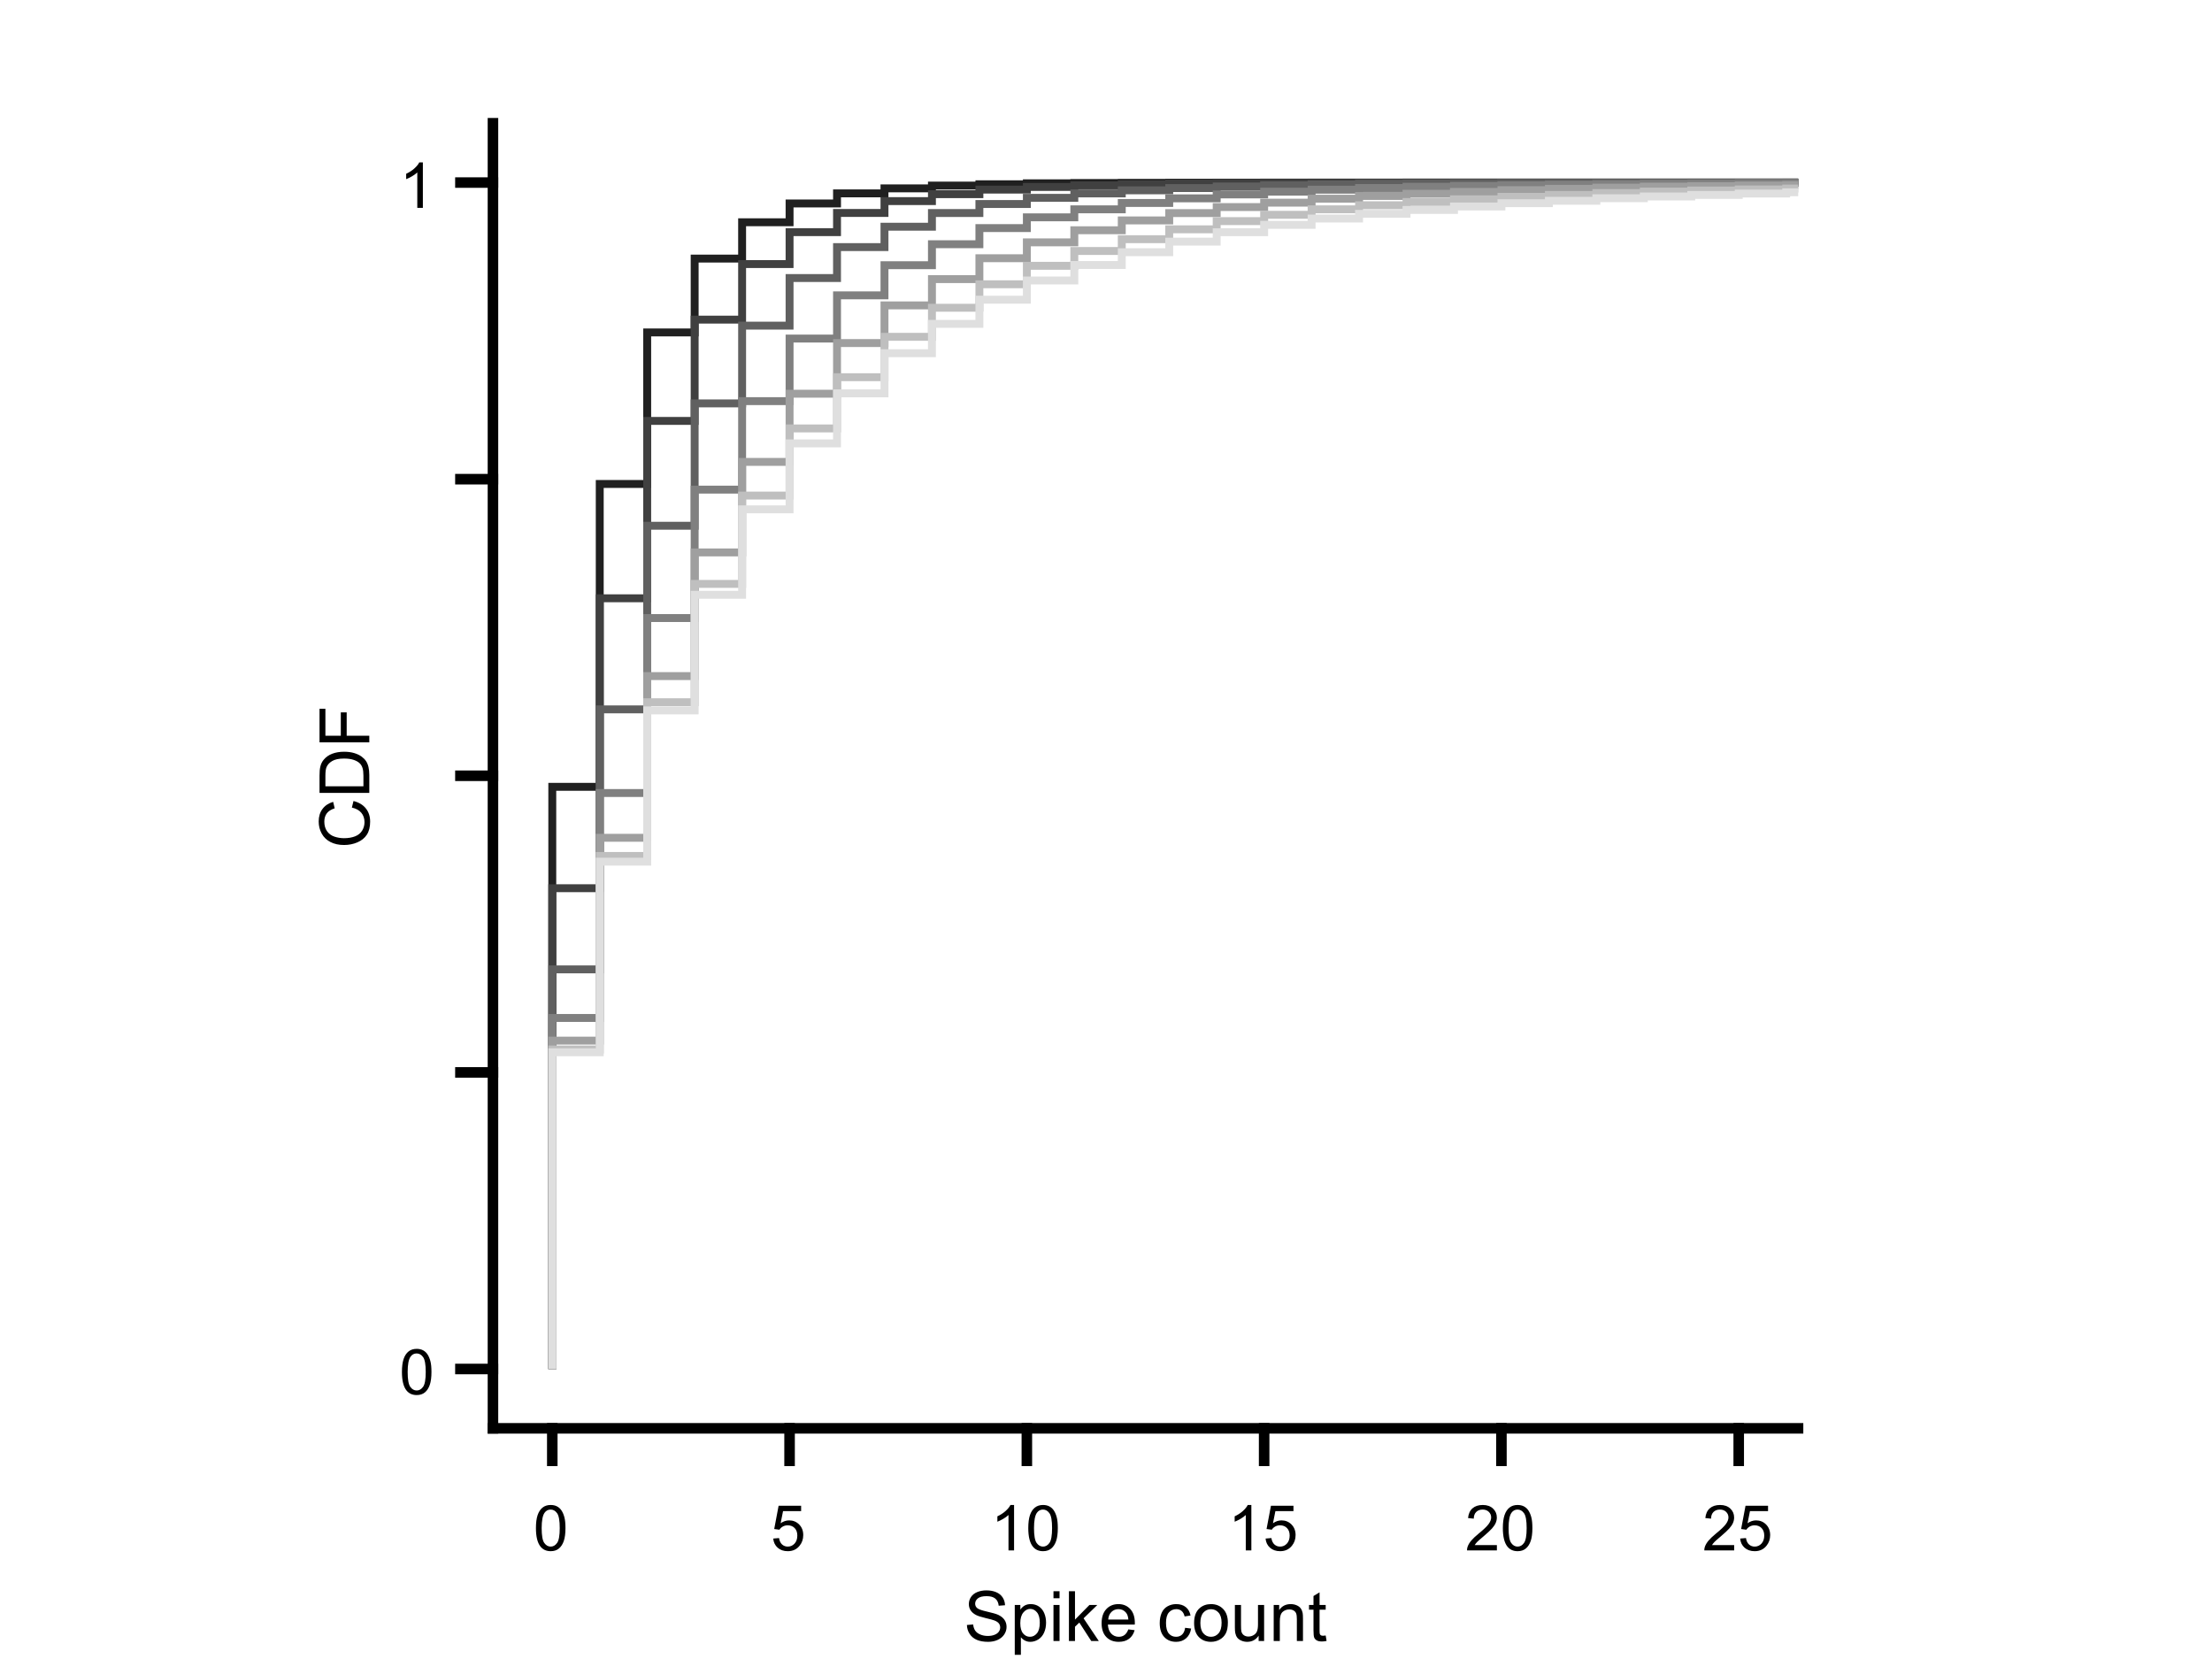
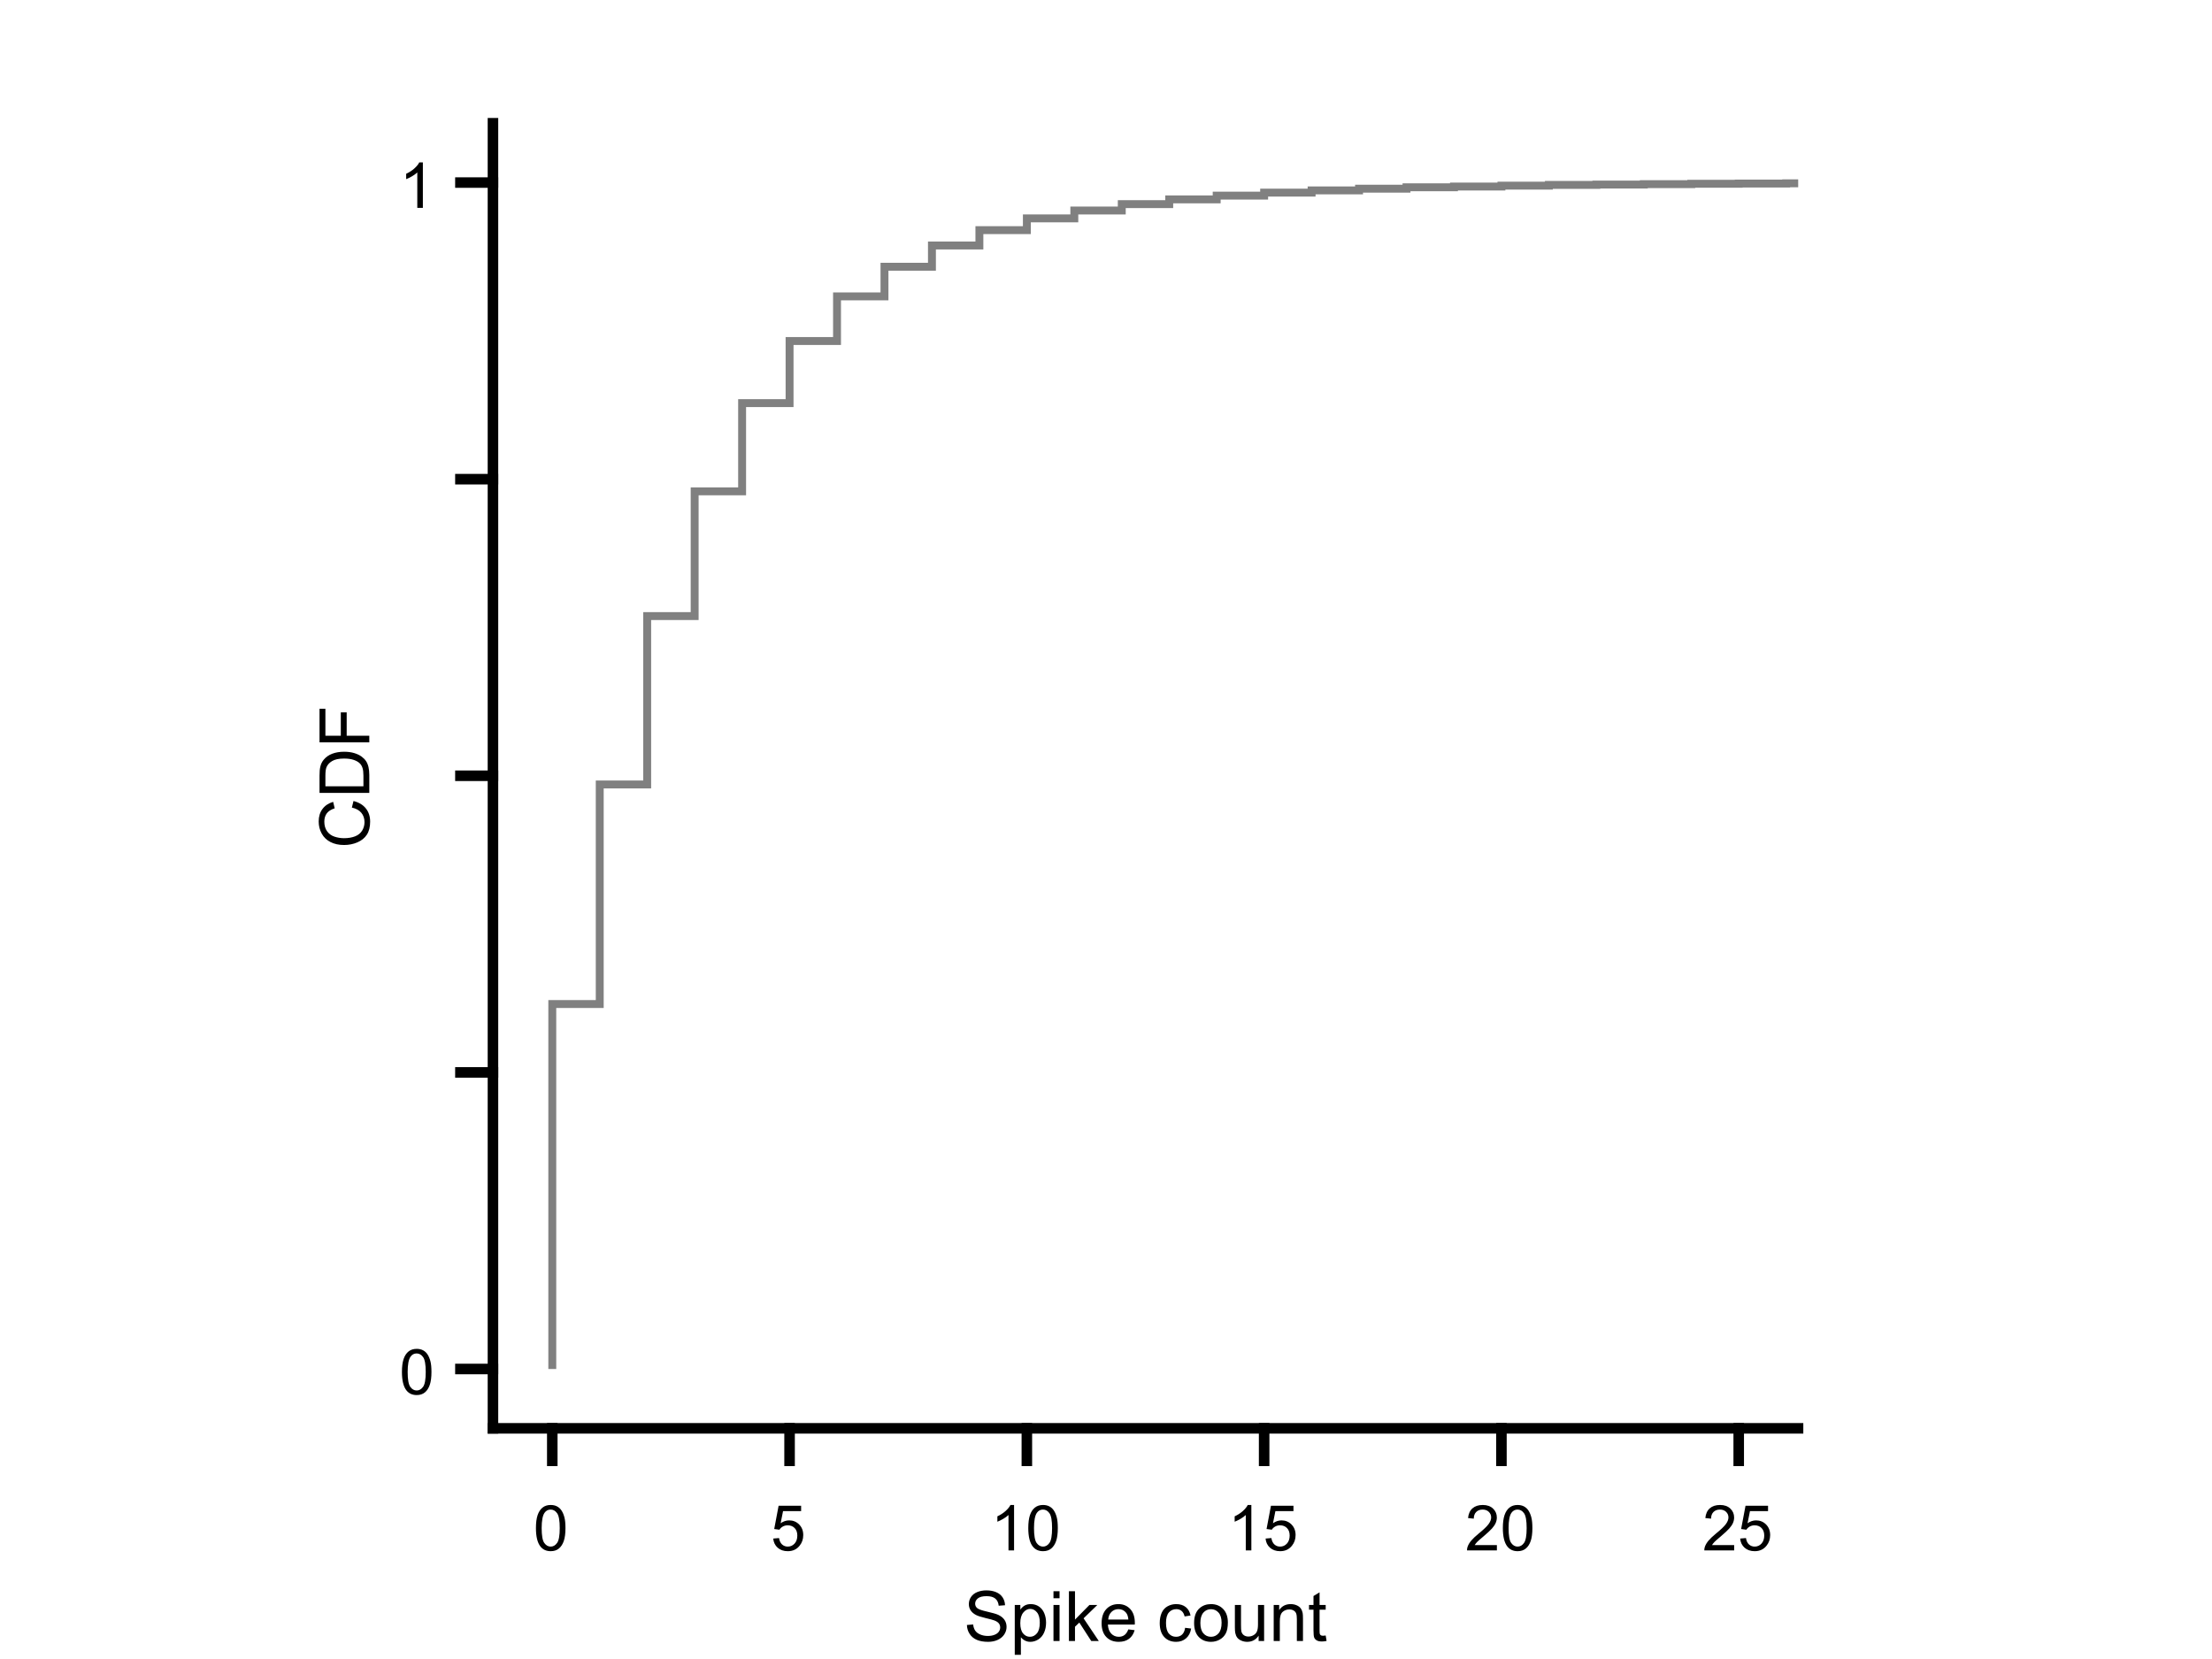
<svg xmlns="http://www.w3.org/2000/svg" style="fill-opacity:1; color-rendering:auto; color-interpolation:auto; text-rendering:auto; stroke:black; stroke-linecap:square; stroke-miterlimit:10; shape-rendering:auto; stroke-opacity:1; fill:black; stroke-dasharray:none; font-weight:normal; stroke-width:1; font-family:'Dialog'; font-style:normal; stroke-linejoin:miter; font-size:12px; stroke-dashoffset:0; image-rendering:auto;" width="700" height="525">
  <defs id="genericDefs" />
  <g>
    <defs id="defs1">
      <clipPath clipPathUnits="userSpaceOnUse" id="clipPath1">
        <path d="M0 0 L700 0 L700 525 L0 525 L0 0 Z" />
      </clipPath>
    </defs>
    <g style="fill:white; stroke:white;">
      <rect x="0" y="0" width="700" style="clip-path:url(#clipPath1); stroke:none;" height="525" />
    </g>
    <g style="fill:white; text-rendering:optimizeSpeed; color-rendering:optimizeSpeed; image-rendering:optimizeSpeed; shape-rendering:crispEdges; stroke:white; color-interpolation:sRGB;">
      <rect x="0" width="700" height="525" y="0" style="stroke:none;" />
    </g>
-     <g style="stroke-linecap:butt; fill:rgb(32,32,32); text-rendering:geometricPrecision; color-rendering:optimizeQuality; image-rendering:optimizeQuality; stroke:rgb(32,32,32); color-interpolation:linearRGB; stroke-width:2.5;">
-       <path d="M174.773 433.227 L174.773 433.227 L174.773 248.994 L189.791 248.994 L189.791 153.156 L204.809 153.156 L204.809 105.201 L219.827 105.201 L219.827 81.83 L234.845 81.83 L234.845 70.334 L249.864 70.334 L249.864 64.387 L264.882 64.387 L264.882 61.191 L279.9 61.191 L279.9 59.607 L294.918 59.607 L294.918 58.728 L309.936 58.728 L309.936 58.31 L324.955 58.31 L324.955 58.005 L339.973 58.005 L339.973 57.914 L354.991 57.914 L354.991 57.86 L370.009 57.86 L370.009 57.82 L385.027 57.82 L385.027 57.798 L400.045 57.798 L400.045 57.78 L415.064 57.78 L415.064 57.773 L430.082 57.773 L430.082 57.773 L445.1 57.773 L445.1 57.773 L460.118 57.773 L460.118 57.773 L475.136 57.773 L475.136 57.773 L490.154 57.773 L490.154 57.773 L505.173 57.773 L505.173 57.773 L520.191 57.773 L520.191 57.773 L535.209 57.773 L535.209 57.773 L550.227 57.773 L550.227 57.773 L565.245 57.773 L565.245 57.773 L569.049 57.773" style="fill:none; fill-rule:evenodd;" />
-       <path d="M174.773 433.227 L174.773 433.227 L174.773 281.08 L189.791 281.08 L189.791 189.328 L204.809 189.328 L204.809 133.2 L219.827 133.2 L219.827 101.147 L234.845 101.147 L234.845 83.563 L249.864 83.563 L249.864 73.461 L264.882 73.461 L264.882 67.391 L279.9 67.391 L279.9 63.639 L294.918 63.639 L294.918 61.445 L309.936 61.445 L309.936 59.999 L324.955 59.999 L324.955 59.16 L339.973 59.16 L339.973 58.659 L354.991 58.659 L354.991 58.303 L370.009 58.303 L370.009 58.067 L385.027 58.067 L385.027 57.929 L400.045 57.929 L400.045 57.889 L415.064 57.889 L415.064 57.849 L430.082 57.849 L430.082 57.816 L445.1 57.816 L445.1 57.787 L460.118 57.787 L460.118 57.78 L475.136 57.78 L475.136 57.78 L490.154 57.78 L490.154 57.773 L505.173 57.773 L505.173 57.773 L520.191 57.773 L520.191 57.773 L535.209 57.773 L535.209 57.773 L550.227 57.773 L550.227 57.773 L565.245 57.773 L565.245 57.773 L569.049 57.773" style="fill:none; fill-rule:evenodd; stroke:rgb(64,64,64);" />
-       <path d="M174.773 433.227 L174.773 433.227 L174.773 306.764 L189.791 306.764 L189.791 224.483 L204.809 224.483 L204.809 166.375 L219.827 166.375 L219.827 127.657 L234.845 127.657 L234.845 103.051 L249.864 103.051 L249.864 87.984 L264.882 87.984 L264.882 78.194 L279.9 78.194 L279.9 71.747 L294.918 71.747 L294.918 67.413 L309.936 67.413 L309.936 64.562 L324.955 64.562 L324.955 62.604 L339.973 62.604 L339.973 61.209 L354.991 61.209 L354.991 60.228 L370.009 60.228 L370.009 59.516 L385.027 59.516 L385.027 59.011 L400.045 59.011 L400.045 58.619 L415.064 58.619 L415.064 58.354 L430.082 58.354 L430.082 58.151 L445.1 58.151 L445.1 58.034 L460.118 58.034 L460.118 57.944 L475.136 57.944 L475.136 57.889 L490.154 57.889 L490.154 57.845 L505.173 57.845 L505.173 57.816 L520.191 57.816 L520.191 57.802 L535.209 57.802 L535.209 57.791 L550.227 57.791 L550.227 57.787 L565.245 57.787 L565.245 57.776 L569.049 57.776" style="fill:none; fill-rule:evenodd; stroke:rgb(96,96,96);" />
-       <path d="M174.773 433.227 L174.773 433.227 L174.773 322.14 L189.791 322.14 L189.791 250.952 L204.809 250.952 L204.809 195.583 L219.827 195.583 L219.827 154.944 L234.845 154.944 L234.845 126.938 L249.864 126.938 L249.864 107.141 L264.882 107.141 L264.882 93.465 L279.9 93.465 L279.9 83.926 L294.918 83.926 L294.918 77.286 L309.936 77.286 L309.936 72.179 L324.955 72.179 L324.955 68.775 L339.973 68.775 L339.973 66.243 L354.991 66.243 L354.991 64.231 L370.009 64.231 L370.009 62.764 L385.027 62.764 L385.027 61.525 L400.045 61.525 L400.045 60.657 L415.064 60.657 L415.064 60.032 L430.082 60.032 L430.082 59.498 L445.1 59.498 L445.1 59.099 L460.118 59.099 L460.118 58.812 L475.136 58.812 L475.136 58.594 L490.154 58.594 L490.154 58.434 L505.173 58.434 L505.173 58.263 L520.191 58.263 L520.191 58.132 L535.209 58.132 L535.209 58.049 L550.227 58.049 L550.227 57.947 L565.245 57.947 L565.245 57.904 L569.049 57.904" style="fill:none; fill-rule:evenodd; stroke:gray;" />
-       <path d="M174.773 433.227 L174.773 433.227 L174.773 329.311 L189.791 329.311 L189.791 265.122 L204.809 265.122 L204.809 213.952 L219.827 213.952 L219.827 174.817 L234.845 174.817 L234.845 146.171 L249.864 146.171 L249.864 124.591 L264.882 124.591 L264.882 108.561 L279.9 108.561 L279.9 96.643 L294.918 96.643 L294.918 88.325 L309.936 88.325 L309.936 81.718 L324.955 81.718 L324.955 76.694 L339.973 76.694 L339.973 72.862 L354.991 72.862 L354.991 69.752 L370.009 69.752 L370.009 67.435 L385.027 67.435 L385.027 65.528 L400.045 65.528 L400.045 64.133 L415.064 64.133 L415.064 62.876 L430.082 62.876 L430.082 62.012 L445.1 62.012 L445.1 61.311 L460.118 61.311 L460.118 60.744 L475.136 60.744 L475.136 60.177 L490.154 60.177 L490.154 59.745 L505.173 59.745 L505.173 59.371 L520.191 59.371 L520.191 59.066 L535.209 59.066 L535.209 58.895 L550.227 58.895 L550.227 58.699 L565.245 58.699 L565.245 58.546 L569.049 58.546" style="fill:none; fill-rule:evenodd; stroke:rgb(159,159,159);" />
-       <path d="M174.773 433.227 L174.773 433.227 L174.773 332.115 L189.791 332.115 L189.791 270.873 L204.809 270.873 L204.809 222.223 L219.827 222.223 L219.827 184.78 L234.845 184.78 L234.845 156.822 L249.864 156.822 L249.864 135.576 L264.882 135.576 L264.882 119.368 L279.9 119.368 L279.9 106.589 L294.918 106.589 L294.918 97.392 L309.936 97.392 L309.936 89.96 L324.955 89.96 L324.955 84.115 L339.973 84.115 L339.973 79.426 L354.991 79.426 L354.991 75.692 L370.009 75.692 L370.009 72.568 L385.027 72.568 L385.027 69.974 L400.045 69.974 L400.045 67.973 L415.064 67.973 L415.064 66.24 L430.082 66.24 L430.082 64.95 L445.1 64.95 L445.1 63.919 L460.118 63.919 L460.118 63.058 L475.136 63.058 L475.136 62.288 L490.154 62.288 L490.154 61.692 L505.173 61.692 L505.173 61.1 L520.191 61.1 L520.191 60.631 L535.209 60.631 L535.209 60.283 L550.227 60.283 L550.227 59.952 L565.245 59.952 L565.245 59.665 L569.049 59.665" style="fill:none; fill-rule:evenodd; stroke:rgb(191,191,191);" />
-       <path d="M174.773 433.227 L174.773 433.227 L174.773 332.998 L189.791 332.998 L189.791 272.681 L204.809 272.681 L204.809 224.81 L219.827 224.81 L219.827 188.224 L234.845 188.224 L234.845 161.184 L249.864 161.184 L249.864 140.305 L264.882 140.305 L264.882 124.475 L279.9 124.475 L279.9 111.772 L294.918 111.772 L294.918 102.484 L309.936 102.484 L309.936 94.838 L324.955 94.838 L324.955 88.761 L339.973 88.761 L339.973 83.857 L354.991 83.857 L354.991 79.811 L370.009 79.811 L370.009 76.469 L385.027 76.469 L385.027 73.476 L400.045 73.476 L400.045 71.155 L415.064 71.155 L415.064 69.153 L430.082 69.153 L430.082 67.667 L445.1 67.667 L445.1 66.44 L460.118 66.44 L460.118 65.343 L475.136 65.343 L475.136 64.297 L490.154 64.297 L490.154 63.537 L505.173 63.537 L505.173 62.727 L520.191 62.727 L520.191 62.175 L535.209 62.175 L535.209 61.692 L550.227 61.692 L550.227 61.245 L565.245 61.245 L565.245 60.842 L569.049 60.842" style="fill:none; fill-rule:evenodd; stroke:rgb(223,223,223);" />
+     <g style="stroke-linecap:butt; fill:gray; text-rendering:geometricPrecision; color-rendering:optimizeQuality; image-rendering:optimizeQuality; stroke:gray; color-interpolation:linearRGB; stroke-width:2.5;">
+       <path d="M174.773 433.227 L174.773 433.227 L174.773 317.731 L189.791 317.731 L189.791 248.25 L204.809 248.25 L204.809 194.962 L219.827 194.962 L219.827 155.485 L234.845 155.485 L234.845 127.57 L249.864 127.57 L249.864 107.915 L264.882 107.915 L264.882 93.792 L279.9 93.792 L279.9 84.413 L294.918 84.413 L294.918 77.689 L309.936 77.689 L309.936 72.826 L324.955 72.826 L324.955 69.109 L339.973 69.109 L339.973 66.618 L354.991 66.618 L354.991 64.598 L370.009 64.598 L370.009 63.094 L385.027 63.094 L385.027 61.906 L400.045 61.906 L400.045 60.958 L415.064 60.958 L415.064 60.25 L430.082 60.25 L430.082 59.709 L445.1 59.709 L445.1 59.266 L460.118 59.266 L460.118 59.033 L475.136 59.033 L475.136 58.75 L490.154 58.75 L490.154 58.514 L505.173 58.514 L505.173 58.405 L520.191 58.405 L520.191 58.274 L535.209 58.274 L535.209 58.154 L550.227 58.154 L550.227 58.085 L565.245 58.085 L565.245 58.009 L569.049 58.009" style="fill:none; fill-rule:evenodd;" />
    </g>
    <g style="text-rendering:geometricPrecision; stroke-width:3.333; color-interpolation:linearRGB; color-rendering:optimizeQuality; image-rendering:optimizeQuality; stroke-linejoin:round;">
      <line y2="452" style="fill:none;" x1="156" x2="569" y1="452" />
      <line y2="462.3" style="fill:none;" x1="174.773" x2="174.773" y1="452" />
      <line y2="462.3" style="fill:none;" x1="249.864" x2="249.864" y1="452" />
      <line y2="462.3" style="fill:none;" x1="324.955" x2="324.955" y1="452" />
      <line y2="462.3" style="fill:none;" x1="400.045" x2="400.045" y1="452" />
      <line y2="462.3" style="fill:none;" x1="475.136" x2="475.136" y1="452" />
      <line y2="462.3" style="fill:none;" x1="550.227" x2="550.227" y1="452" />
    </g>
    <g transform="translate(174.7727,469.6333)" style="font-size:20px; text-rendering:geometricPrecision; color-rendering:optimizeQuality; image-rendering:optimizeQuality; font-family:'SansSerif'; color-interpolation:linearRGB;">
      <path style="stroke:none;" d="M-5.172 13.938 Q-5.172 11.406 -4.648 9.852 Q-4.125 8.297 -3.094 7.461 Q-2.062 6.625 -0.5 6.625 Q0.656 6.625 1.523 7.086 Q2.391 7.547 2.953 8.422 Q3.516 9.297 3.844 10.555 Q4.172 11.812 4.172 13.938 Q4.172 16.453 3.648 18 Q3.125 19.547 2.102 20.398 Q1.078 21.25 -0.5 21.25 Q-2.578 21.25 -3.75 19.766 Q-5.172 17.969 -5.172 13.938 ZM-3.359 13.938 Q-3.359 17.469 -2.539 18.633 Q-1.719 19.797 -0.5 19.797 Q0.703 19.797 1.531 18.625 Q2.359 17.453 2.359 13.938 Q2.359 10.406 1.531 9.242 Q0.703 8.078 -0.516 8.078 Q-1.734 8.078 -2.453 9.109 Q-3.359 10.406 -3.359 13.938 Z" />
    </g>
    <g transform="translate(249.8636,469.6333)" style="font-size:20px; text-rendering:geometricPrecision; color-rendering:optimizeQuality; image-rendering:optimizeQuality; font-family:'SansSerif'; color-interpolation:linearRGB;">
      <path style="stroke:none;" d="M-5.172 17.25 L-3.328 17.094 Q-3.125 18.438 -2.375 19.117 Q-1.625 19.797 -0.562 19.797 Q0.703 19.797 1.578 18.844 Q2.453 17.891 2.453 16.297 Q2.453 14.797 1.609 13.93 Q0.766 13.062 -0.594 13.062 Q-1.453 13.062 -2.133 13.445 Q-2.812 13.828 -3.203 14.453 L-4.859 14.234 L-3.469 6.875 L3.656 6.875 L3.656 8.562 L-2.062 8.562 L-2.828 12.406 Q-1.547 11.5 -0.125 11.5 Q1.75 11.5 3.039 12.805 Q4.328 14.109 4.328 16.141 Q4.328 18.094 3.188 19.5 Q1.812 21.25 -0.562 21.25 Q-2.516 21.25 -3.758 20.156 Q-5 19.062 -5.172 17.25 Z" />
    </g>
    <g transform="translate(324.9546,469.6333)" style="font-size:20px; text-rendering:geometricPrecision; color-rendering:optimizeQuality; image-rendering:optimizeQuality; font-family:'SansSerif'; color-interpolation:linearRGB;">
      <path style="stroke:none;" d="M-4.047 21 L-5.812 21 L-5.812 9.797 Q-6.438 10.406 -7.469 11.008 Q-8.5 11.609 -9.328 11.922 L-9.328 10.219 Q-7.844 9.531 -6.742 8.539 Q-5.641 7.547 -5.188 6.625 L-4.047 6.625 L-4.047 21 ZM0.451 13.938 Q0.451 11.406 0.975 9.852 Q1.498 8.297 2.529 7.461 Q3.561 6.625 5.123 6.625 Q6.279 6.625 7.146 7.086 Q8.014 7.547 8.576 8.422 Q9.139 9.297 9.467 10.555 Q9.795 11.812 9.795 13.938 Q9.795 16.453 9.271 18 Q8.748 19.547 7.725 20.398 Q6.701 21.25 5.123 21.25 Q3.045 21.25 1.873 19.766 Q0.451 17.969 0.451 13.938 ZM2.264 13.938 Q2.264 17.469 3.084 18.633 Q3.904 19.797 5.123 19.797 Q6.326 19.797 7.154 18.625 Q7.982 17.453 7.982 13.938 Q7.982 10.406 7.154 9.242 Q6.326 8.078 5.107 8.078 Q3.889 8.078 3.17 9.109 Q2.264 10.406 2.264 13.938 Z" />
    </g>
    <g transform="translate(400.0454,469.6333)" style="font-size:20px; text-rendering:geometricPrecision; color-rendering:optimizeQuality; image-rendering:optimizeQuality; font-family:'SansSerif'; color-interpolation:linearRGB;">
      <path style="stroke:none;" d="M-4.047 21 L-5.812 21 L-5.812 9.797 Q-6.438 10.406 -7.469 11.008 Q-8.5 11.609 -9.328 11.922 L-9.328 10.219 Q-7.844 9.531 -6.742 8.539 Q-5.641 7.547 -5.188 6.625 L-4.047 6.625 L-4.047 21 ZM0.451 17.25 L2.295 17.094 Q2.498 18.438 3.248 19.117 Q3.998 19.797 5.061 19.797 Q6.326 19.797 7.201 18.844 Q8.076 17.891 8.076 16.297 Q8.076 14.797 7.232 13.93 Q6.389 13.062 5.029 13.062 Q4.17 13.062 3.49 13.445 Q2.811 13.828 2.42 14.453 L0.764 14.234 L2.154 6.875 L9.279 6.875 L9.279 8.562 L3.561 8.562 L2.795 12.406 Q4.076 11.5 5.498 11.5 Q7.373 11.5 8.662 12.805 Q9.951 14.109 9.951 16.141 Q9.951 18.094 8.81 19.5 Q7.436 21.25 5.061 21.25 Q3.107 21.25 1.865 20.156 Q0.623 19.062 0.451 17.25 Z" />
    </g>
    <g transform="translate(475.1364,469.6333)" style="font-size:20px; text-rendering:geometricPrecision; color-rendering:optimizeQuality; image-rendering:optimizeQuality; font-family:'SansSerif'; color-interpolation:linearRGB;">
      <path style="stroke:none;" d="M-1.438 19.312 L-1.438 21 L-10.891 21 Q-10.906 20.359 -10.688 19.781 Q-10.328 18.812 -9.531 17.875 Q-8.734 16.938 -7.234 15.703 Q-4.891 13.797 -4.07 12.68 Q-3.25 11.562 -3.25 10.562 Q-3.25 9.516 -4 8.797 Q-4.75 8.078 -5.953 8.078 Q-7.219 8.078 -7.984 8.844 Q-8.75 9.609 -8.75 10.953 L-10.562 10.766 Q-10.375 8.75 -9.164 7.688 Q-7.953 6.625 -5.906 6.625 Q-3.859 6.625 -2.656 7.766 Q-1.453 8.906 -1.453 10.594 Q-1.453 11.453 -1.805 12.289 Q-2.156 13.125 -2.969 14.039 Q-3.781 14.953 -5.672 16.562 Q-7.266 17.891 -7.711 18.359 Q-8.156 18.828 -8.453 19.312 L-1.438 19.312 ZM0.451 13.938 Q0.451 11.406 0.975 9.852 Q1.498 8.297 2.529 7.461 Q3.561 6.625 5.123 6.625 Q6.279 6.625 7.146 7.086 Q8.014 7.547 8.576 8.422 Q9.139 9.297 9.467 10.555 Q9.795 11.812 9.795 13.938 Q9.795 16.453 9.271 18 Q8.748 19.547 7.725 20.398 Q6.701 21.25 5.123 21.25 Q3.045 21.25 1.873 19.766 Q0.451 17.969 0.451 13.938 ZM2.264 13.938 Q2.264 17.469 3.084 18.633 Q3.904 19.797 5.123 19.797 Q6.326 19.797 7.154 18.625 Q7.982 17.453 7.982 13.938 Q7.982 10.406 7.154 9.242 Q6.326 8.078 5.107 8.078 Q3.889 8.078 3.17 9.109 Q2.264 10.406 2.264 13.938 Z" />
    </g>
    <g transform="translate(550.2273,469.6333)" style="font-size:20px; text-rendering:geometricPrecision; color-rendering:optimizeQuality; image-rendering:optimizeQuality; font-family:'SansSerif'; color-interpolation:linearRGB;">
      <path style="stroke:none;" d="M-1.438 19.312 L-1.438 21 L-10.891 21 Q-10.906 20.359 -10.688 19.781 Q-10.328 18.812 -9.531 17.875 Q-8.734 16.938 -7.234 15.703 Q-4.891 13.797 -4.07 12.68 Q-3.25 11.562 -3.25 10.562 Q-3.25 9.516 -4 8.797 Q-4.75 8.078 -5.953 8.078 Q-7.219 8.078 -7.984 8.844 Q-8.75 9.609 -8.75 10.953 L-10.562 10.766 Q-10.375 8.75 -9.164 7.688 Q-7.953 6.625 -5.906 6.625 Q-3.859 6.625 -2.656 7.766 Q-1.453 8.906 -1.453 10.594 Q-1.453 11.453 -1.805 12.289 Q-2.156 13.125 -2.969 14.039 Q-3.781 14.953 -5.672 16.562 Q-7.266 17.891 -7.711 18.359 Q-8.156 18.828 -8.453 19.312 L-1.438 19.312 ZM0.451 17.25 L2.295 17.094 Q2.498 18.438 3.248 19.117 Q3.998 19.797 5.061 19.797 Q6.326 19.797 7.201 18.844 Q8.076 17.891 8.076 16.297 Q8.076 14.797 7.232 13.93 Q6.389 13.062 5.029 13.062 Q4.17 13.062 3.49 13.445 Q2.811 13.828 2.42 14.453 L0.764 14.234 L2.154 6.875 L9.279 6.875 L9.279 8.562 L3.561 8.562 L2.795 12.406 Q4.076 11.5 5.498 11.5 Q7.373 11.5 8.662 12.805 Q9.951 14.109 9.951 16.141 Q9.951 18.094 8.81 19.5 Q7.436 21.25 5.061 21.25 Q3.107 21.25 1.865 20.156 Q0.623 19.062 0.451 17.25 Z" />
    </g>
    <g transform="translate(362.5002,496.3)" style="font-size:22px; text-rendering:geometricPrecision; color-rendering:optimizeQuality; image-rendering:optimizeQuality; font-family:'SansSerif'; color-interpolation:linearRGB;">
      <path style="stroke:none;" d="M-56.516 17.938 L-54.547 17.766 Q-54.406 18.953 -53.898 19.711 Q-53.391 20.469 -52.312 20.938 Q-51.234 21.406 -49.891 21.406 Q-48.703 21.406 -47.789 21.047 Q-46.875 20.688 -46.43 20.07 Q-45.984 19.453 -45.984 18.719 Q-45.984 17.984 -46.414 17.43 Q-46.844 16.875 -47.828 16.5 Q-48.469 16.25 -50.641 15.734 Q-52.812 15.219 -53.672 14.75 Q-54.797 14.156 -55.352 13.281 Q-55.906 12.406 -55.906 11.328 Q-55.906 10.125 -55.234 9.094 Q-54.562 8.062 -53.258 7.523 Q-51.953 6.984 -50.359 6.984 Q-48.609 6.984 -47.273 7.547 Q-45.938 8.109 -45.219 9.203 Q-44.5 10.297 -44.453 11.688 L-46.453 11.844 Q-46.609 10.344 -47.539 9.578 Q-48.469 8.812 -50.281 8.812 Q-52.172 8.812 -53.039 9.508 Q-53.906 10.203 -53.906 11.188 Q-53.906 12.031 -53.281 12.578 Q-52.688 13.125 -50.148 13.703 Q-47.609 14.281 -46.656 14.703 Q-45.281 15.344 -44.625 16.312 Q-43.969 17.281 -43.969 18.547 Q-43.969 19.812 -44.695 20.922 Q-45.422 22.031 -46.766 22.648 Q-48.109 23.266 -49.797 23.266 Q-51.938 23.266 -53.383 22.641 Q-54.828 22.016 -55.648 20.766 Q-56.469 19.516 -56.516 17.938 ZM-41.373 27.375 L-41.373 11.594 L-39.607 11.594 L-39.607 13.078 Q-38.998 12.203 -38.209 11.766 Q-37.42 11.328 -36.31 11.328 Q-34.842 11.328 -33.725 12.086 Q-32.607 12.844 -32.037 14.211 Q-31.467 15.578 -31.467 17.203 Q-31.467 18.953 -32.1 20.359 Q-32.732 21.766 -33.928 22.516 Q-35.123 23.266 -36.451 23.266 Q-37.404 23.266 -38.178 22.852 Q-38.951 22.438 -39.435 21.812 L-39.435 27.375 L-41.373 27.375 ZM-39.623 17.359 Q-39.623 19.562 -38.732 20.617 Q-37.842 21.672 -36.576 21.672 Q-35.279 21.672 -34.365 20.578 Q-33.451 19.484 -33.451 17.203 Q-33.451 15.016 -34.35 13.93 Q-35.248 12.844 -36.482 12.844 Q-37.717 12.844 -38.67 14 Q-39.623 15.156 -39.623 17.359 ZM-29.122 9.469 L-29.122 7.25 L-27.2 7.25 L-27.2 9.469 L-29.122 9.469 ZM-29.122 23 L-29.122 11.594 L-27.2 11.594 L-27.2 23 L-29.122 23 ZM-24.234 23 L-24.234 7.25 L-22.312 7.25 L-22.312 16.234 L-17.734 11.594 L-15.234 11.594 L-19.594 15.828 L-14.781 23 L-17.172 23 L-20.938 17.172 L-22.312 18.484 L-22.312 23 L-24.234 23 ZM-5.438 19.328 L-3.438 19.578 Q-3.922 21.328 -5.195 22.297 Q-6.469 23.266 -8.469 23.266 Q-10.969 23.266 -12.43 21.719 Q-13.891 20.172 -13.891 17.391 Q-13.891 14.516 -12.414 12.922 Q-10.938 11.328 -8.562 11.328 Q-6.281 11.328 -4.828 12.891 Q-3.375 14.453 -3.375 17.281 Q-3.375 17.453 -3.391 17.797 L-11.906 17.797 Q-11.797 19.672 -10.836 20.672 Q-9.875 21.672 -8.453 21.672 Q-7.391 21.672 -6.641 21.109 Q-5.891 20.547 -5.438 19.328 ZM-11.797 16.203 L-5.422 16.203 Q-5.547 14.766 -6.156 14.047 Q-7.078 12.922 -8.547 12.922 Q-9.875 12.922 -10.781 13.812 Q-11.688 14.703 -11.797 16.203 ZM12.535 18.828 L14.441 19.062 Q14.129 21.031 12.848 22.148 Q11.566 23.266 9.691 23.266 Q7.348 23.266 5.926 21.734 Q4.504 20.203 4.504 17.344 Q4.504 15.484 5.113 14.102 Q5.723 12.719 6.981 12.023 Q8.238 11.328 9.707 11.328 Q11.566 11.328 12.746 12.273 Q13.926 13.219 14.254 14.938 L12.379 15.234 Q12.113 14.078 11.426 13.5 Q10.738 12.922 9.785 12.922 Q8.316 12.922 7.402 13.969 Q6.488 15.016 6.488 17.281 Q6.488 19.578 7.371 20.625 Q8.254 21.672 9.676 21.672 Q10.816 21.672 11.574 20.969 Q12.332 20.266 12.535 18.828 ZM15.379 17.297 Q15.379 14.125 17.145 12.594 Q18.613 11.328 20.723 11.328 Q23.082 11.328 24.574 12.875 Q26.066 14.422 26.066 17.141 Q26.066 19.344 25.402 20.602 Q24.738 21.859 23.48 22.562 Q22.223 23.266 20.723 23.266 Q18.332 23.266 16.855 21.727 Q15.379 20.188 15.379 17.297 ZM17.363 17.297 Q17.363 19.484 18.316 20.578 Q19.27 21.672 20.723 21.672 Q22.16 21.672 23.121 20.57 Q24.082 19.469 24.082 17.234 Q24.082 15.109 23.121 14.023 Q22.16 12.938 20.723 12.938 Q19.27 12.938 18.316 14.023 Q17.363 15.109 17.363 17.297 ZM35.802 23 L35.802 21.328 Q34.474 23.266 32.192 23.266 Q31.177 23.266 30.302 22.875 Q29.427 22.484 29.005 21.898 Q28.583 21.312 28.411 20.469 Q28.286 19.891 28.286 18.656 L28.286 11.594 L30.224 11.594 L30.224 17.922 Q30.224 19.438 30.333 19.953 Q30.52 20.719 31.114 21.156 Q31.708 21.594 32.567 21.594 Q33.442 21.594 34.208 21.148 Q34.974 20.703 35.286 19.938 Q35.599 19.172 35.599 17.703 L35.599 11.594 L37.536 11.594 L37.536 23 L35.802 23 ZM40.568 23 L40.568 11.594 L42.303 11.594 L42.303 13.219 Q43.568 11.328 45.943 11.328 Q46.975 11.328 47.834 11.703 Q48.693 12.078 49.123 12.68 Q49.553 13.281 49.725 14.109 Q49.834 14.641 49.834 15.984 L49.834 23 L47.897 23 L47.897 16.062 Q47.897 14.875 47.678 14.289 Q47.459 13.703 46.881 13.359 Q46.303 13.016 45.522 13.016 Q44.287 13.016 43.397 13.797 Q42.506 14.578 42.506 16.766 L42.506 23 L40.568 23 ZM57.023 21.266 L57.304 22.984 Q56.491 23.156 55.835 23.156 Q54.788 23.156 54.21 22.82 Q53.632 22.484 53.398 21.945 Q53.163 21.406 53.163 19.656 L53.163 13.094 L51.741 13.094 L51.741 11.594 L53.163 11.594 L53.163 8.766 L55.085 7.609 L55.085 11.594 L57.023 11.594 L57.023 13.094 L55.085 13.094 L55.085 19.766 Q55.085 20.594 55.187 20.828 Q55.288 21.062 55.515 21.203 Q55.741 21.344 56.179 21.344 Q56.491 21.344 57.023 21.266 Z" />
    </g>
    <g style="text-rendering:geometricPrecision; stroke-width:3.333; color-interpolation:linearRGB; color-rendering:optimizeQuality; image-rendering:optimizeQuality; stroke-linejoin:round;">
      <line y2="39" style="fill:none;" x1="156" x2="156" y1="452" />
      <line y2="433.227" style="fill:none;" x1="156" x2="145.7" y1="433.227" />
      <line y2="339.364" style="fill:none;" x1="156" x2="145.7" y1="339.364" />
      <line y2="245.5" style="fill:none;" x1="156" x2="145.7" y1="245.5" />
      <line y2="151.636" style="fill:none;" x1="156" x2="145.7" y1="151.636" />
      <line y2="57.773" style="fill:none;" x1="156" x2="145.7" y1="57.773" />
    </g>
    <g transform="translate(138.3667,433.2273)" style="font-size:20px; text-rendering:geometricPrecision; color-rendering:optimizeQuality; image-rendering:optimizeQuality; font-family:'SansSerif'; color-interpolation:linearRGB;">
      <path style="stroke:none;" d="M-11.172 0.938 Q-11.172 -1.594 -10.648 -3.148 Q-10.125 -4.703 -9.094 -5.539 Q-8.062 -6.375 -6.5 -6.375 Q-5.344 -6.375 -4.477 -5.914 Q-3.609 -5.453 -3.047 -4.578 Q-2.484 -3.703 -2.156 -2.445 Q-1.828 -1.188 -1.828 0.938 Q-1.828 3.453 -2.352 5 Q-2.875 6.547 -3.898 7.398 Q-4.922 8.25 -6.5 8.25 Q-8.578 8.25 -9.75 6.766 Q-11.172 4.969 -11.172 0.938 ZM-9.359 0.938 Q-9.359 4.469 -8.539 5.633 Q-7.719 6.797 -6.5 6.797 Q-5.297 6.797 -4.469 5.625 Q-3.641 4.453 -3.641 0.938 Q-3.641 -2.594 -4.469 -3.758 Q-5.297 -4.922 -6.516 -4.922 Q-7.734 -4.922 -8.453 -3.891 Q-9.359 -2.594 -9.359 0.938 Z" />
    </g>
    <g transform="translate(138.3667,57.7727)" style="font-size:20px; text-rendering:geometricPrecision; color-rendering:optimizeQuality; image-rendering:optimizeQuality; font-family:'SansSerif'; color-interpolation:linearRGB;">
      <path style="stroke:none;" d="M-4.547 8 L-6.312 8 L-6.312 -3.203 Q-6.938 -2.594 -7.969 -1.992 Q-9 -1.391 -9.828 -1.078 L-9.828 -2.781 Q-8.344 -3.469 -7.242 -4.461 Q-6.141 -5.453 -5.688 -6.375 L-4.547 -6.375 L-4.547 8 Z" />
    </g>
    <g transform="translate(121.8667,245.4998) rotate(-90)" style="font-size:22px; text-rendering:geometricPrecision; color-rendering:optimizeQuality; image-rendering:optimizeQuality; font-family:'SansSerif'; color-interpolation:linearRGB;">
      <path style="stroke:none;" d="M-10.062 -10.516 L-7.984 -10 Q-8.641 -7.422 -10.344 -6.078 Q-12.047 -4.734 -14.5 -4.734 Q-17.047 -4.734 -18.641 -5.773 Q-20.234 -6.812 -21.07 -8.773 Q-21.906 -10.734 -21.906 -13 Q-21.906 -15.453 -20.969 -17.281 Q-20.031 -19.109 -18.289 -20.062 Q-16.547 -21.016 -14.469 -21.016 Q-12.109 -21.016 -10.5 -19.812 Q-8.891 -18.609 -8.25 -16.438 L-10.297 -15.953 Q-10.844 -17.672 -11.891 -18.453 Q-12.938 -19.234 -14.516 -19.234 Q-16.328 -19.234 -17.547 -18.367 Q-18.766 -17.5 -19.258 -16.031 Q-19.75 -14.562 -19.75 -13 Q-19.75 -11 -19.164 -9.5 Q-18.578 -8 -17.344 -7.258 Q-16.109 -6.516 -14.672 -6.516 Q-12.922 -6.516 -11.711 -7.523 Q-10.5 -8.531 -10.062 -10.516 ZM-5.409 -5 L-5.409 -20.75 L0.013 -20.75 Q1.841 -20.75 2.81 -20.516 Q4.169 -20.219 5.122 -19.391 Q6.372 -18.344 6.989 -16.703 Q7.606 -15.062 7.606 -12.953 Q7.606 -11.172 7.185 -9.781 Q6.763 -8.391 6.106 -7.484 Q5.45 -6.578 4.677 -6.055 Q3.903 -5.531 2.802 -5.266 Q1.7 -5 0.263 -5 L-5.409 -5 ZM-3.331 -6.859 L0.028 -6.859 Q1.591 -6.859 2.474 -7.148 Q3.356 -7.438 3.888 -7.969 Q4.622 -8.703 5.036 -9.953 Q5.45 -11.203 5.45 -13 Q5.45 -15.469 4.646 -16.789 Q3.841 -18.109 2.669 -18.562 Q1.841 -18.891 -0.019 -18.891 L-3.331 -18.891 L-3.331 -6.859 ZM10.588 -5 L10.588 -20.75 L21.197 -20.75 L21.197 -18.891 L12.666 -18.891 L12.666 -14.016 L20.057 -14.016 L20.057 -12.156 L12.666 -12.156 L12.666 -5 L10.588 -5 Z" />
    </g>
  </g>
</svg>
